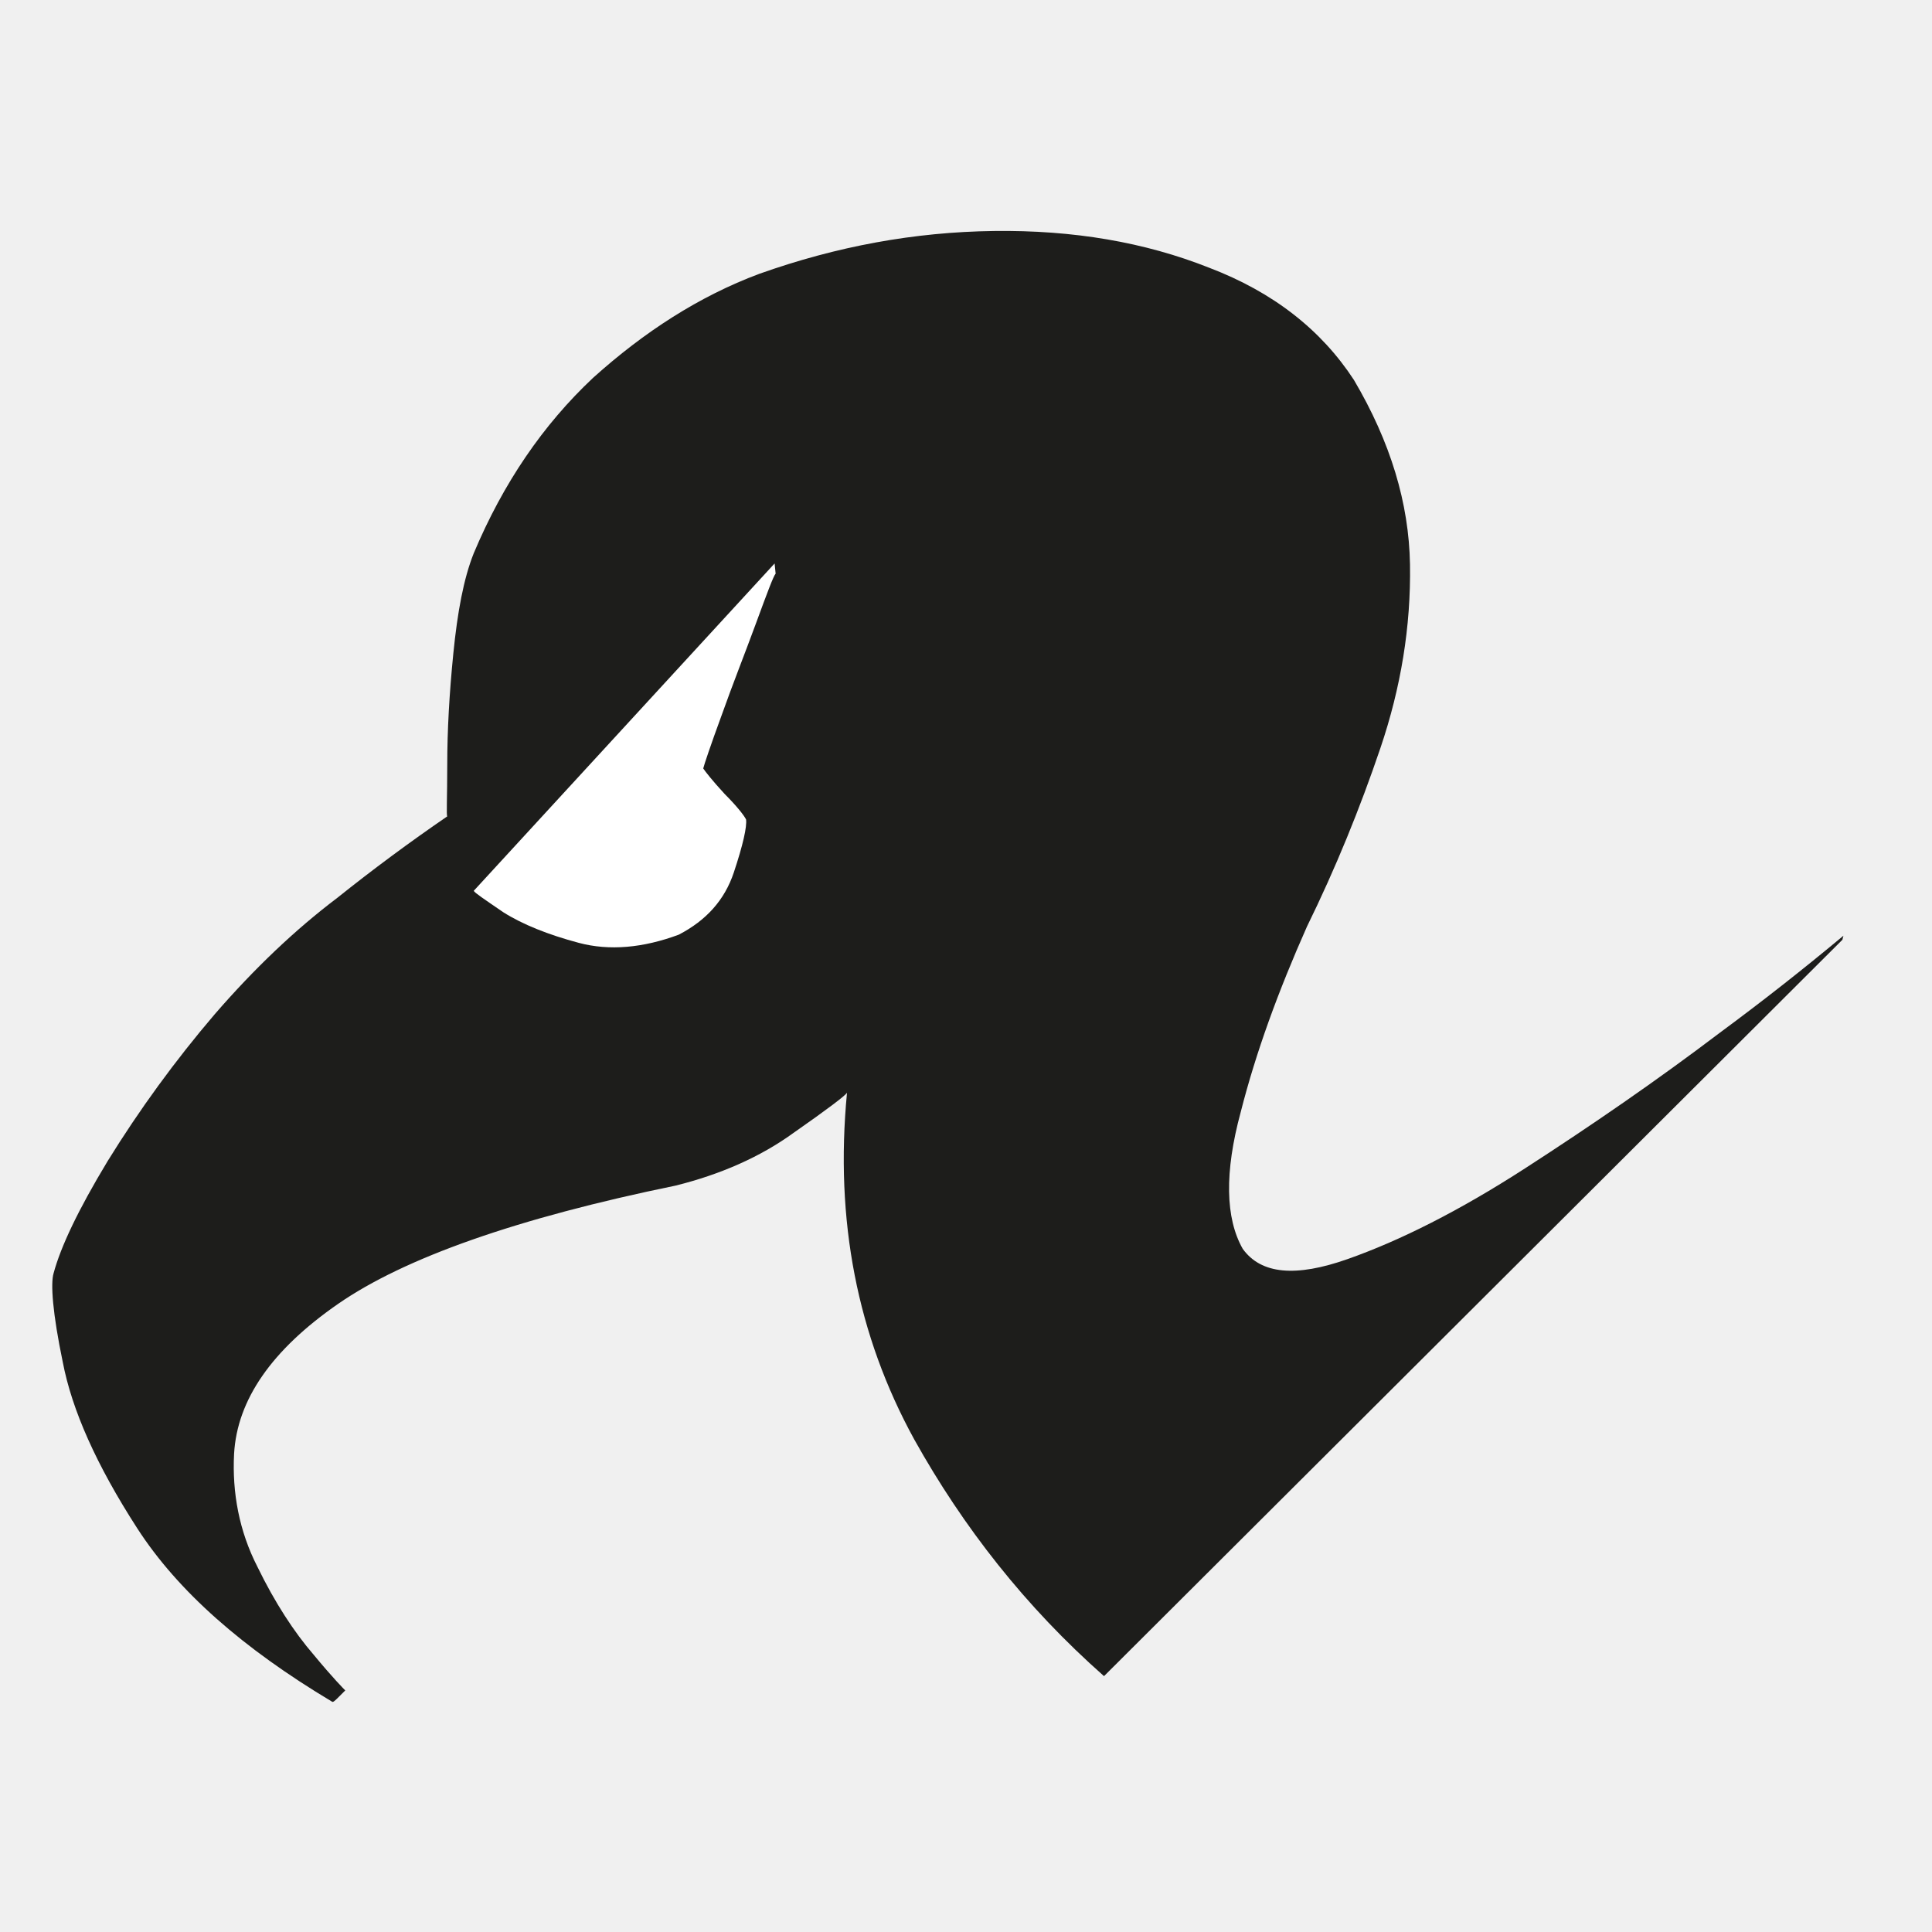
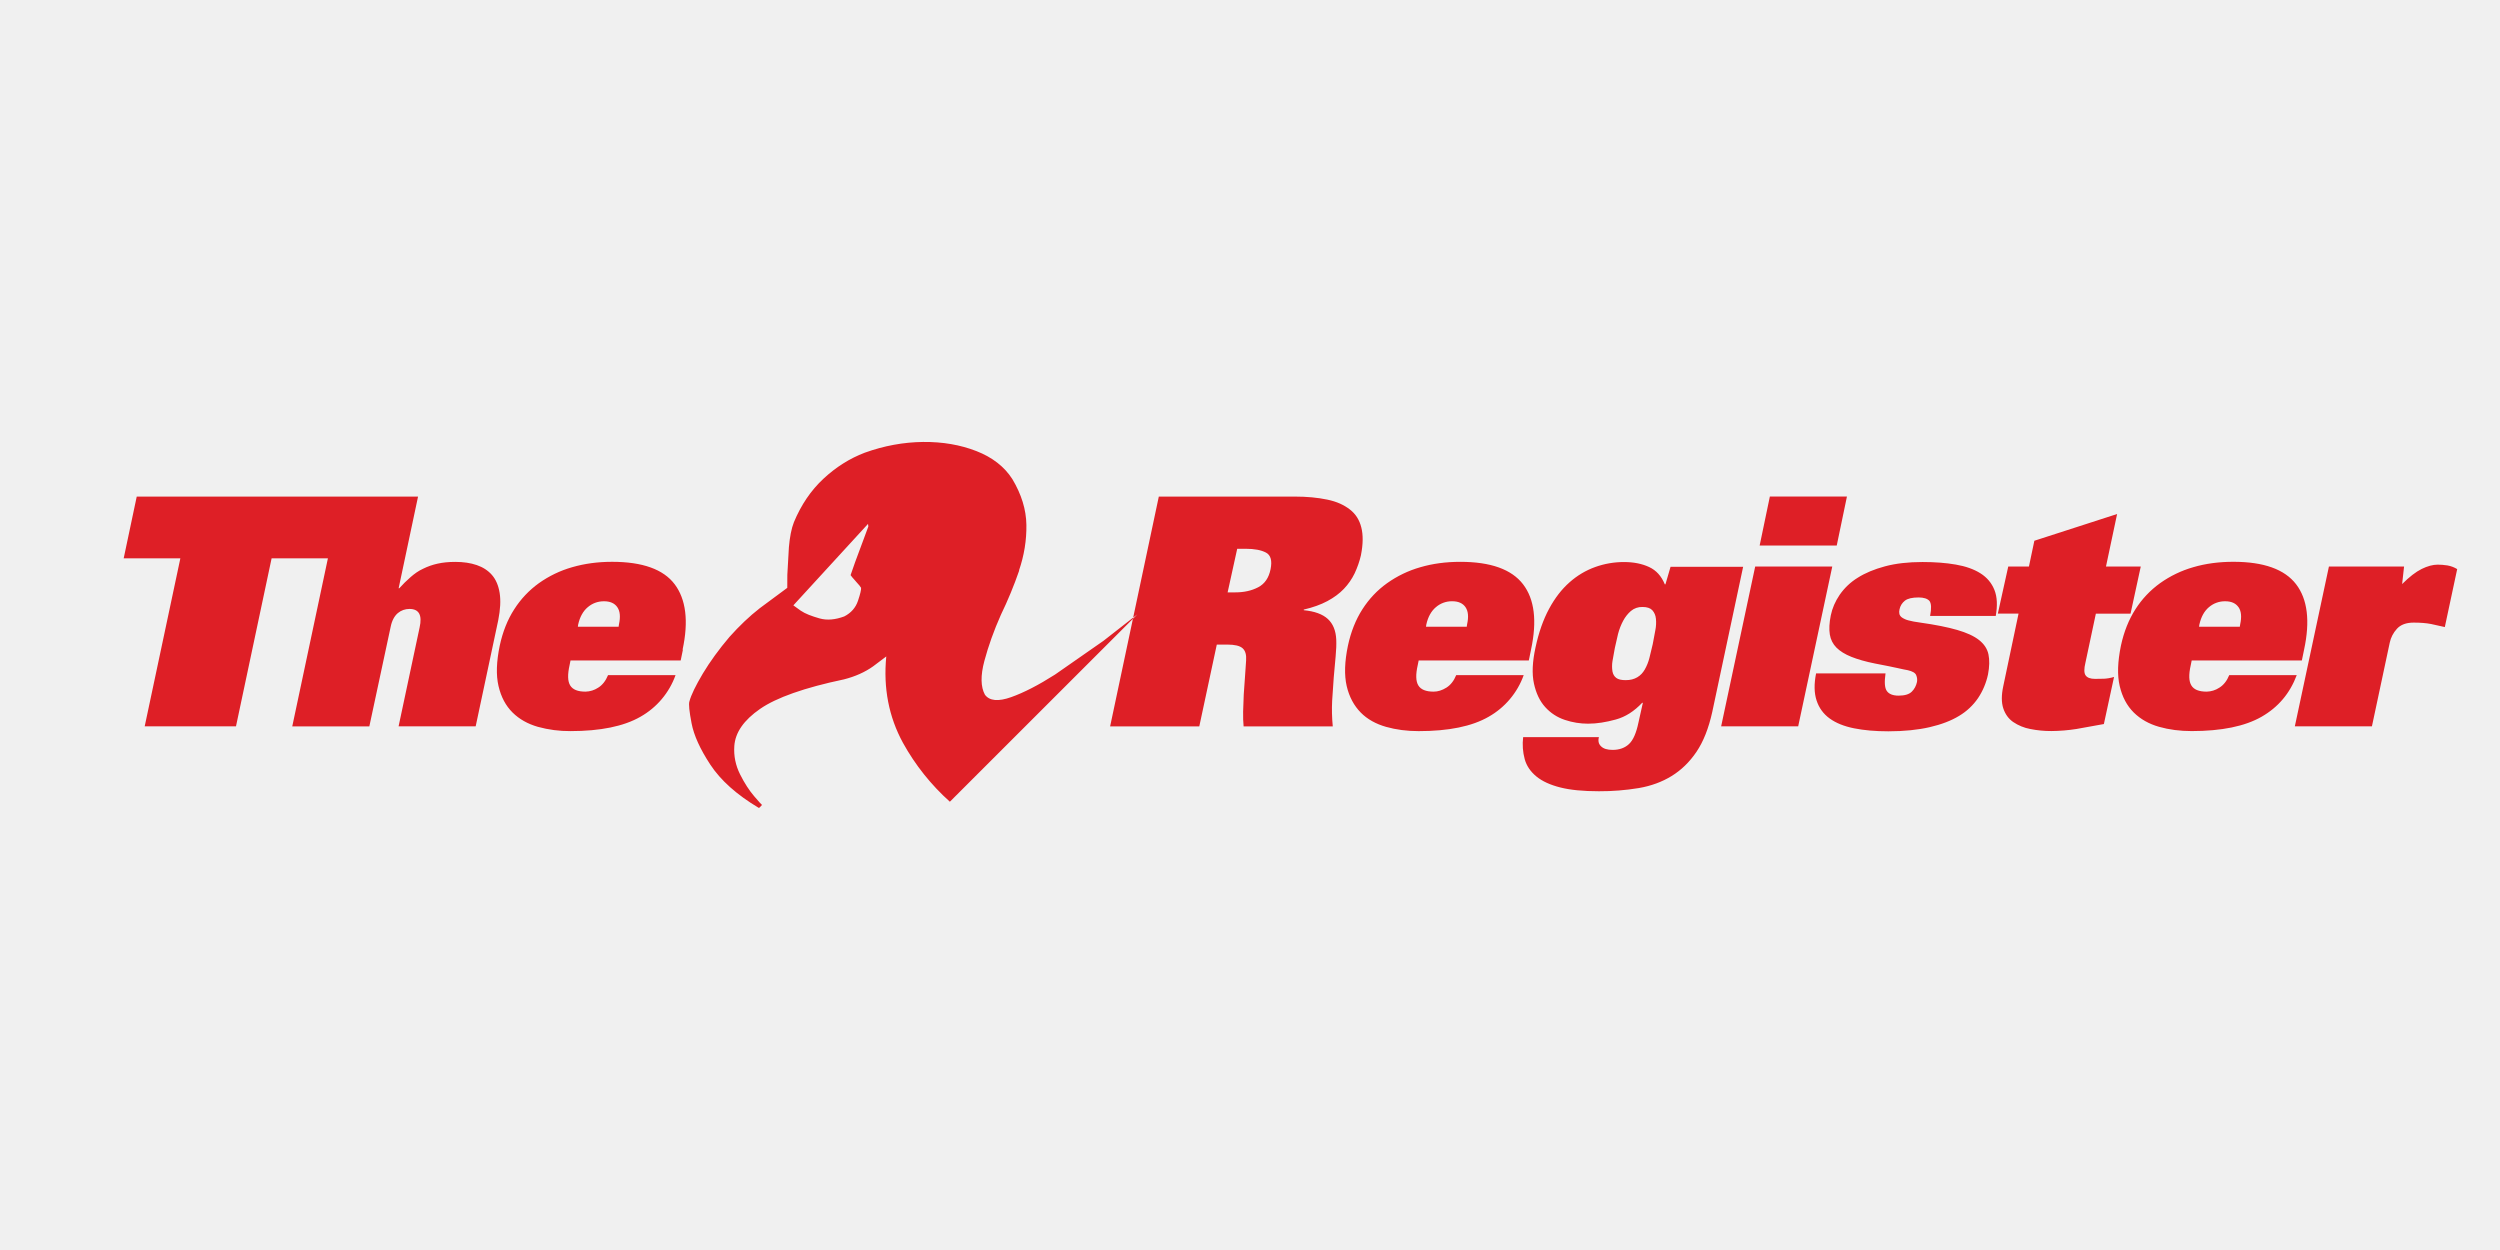
- <svg xmlns="http://www.w3.org/2000/svg" width="180" height="180" version="1.1">
-   <style type="text/css">
- svg {background-color:#fff}
- #eye {fill:#fff}
- #fg {fill:#1d1d1b}
- @media (prefers-color-scheme: dark) {
- svg {background-color:#353535}
- #eye {fill:#1d1d1b}
- #fg {fill:#fff}
- }</style>
-   <path id="fg" d="m 92.598,21.521 c -7.412,0.095 -14.634,1.426 -21.855,3.99 -5.606,2.091 -10.737,5.415 -15.488,9.691 -4.656,4.371 -8.361,9.788 -11.117,16.344 -0.95,2.375 -1.52,5.512 -1.9,9.312 -0.38,3.8 -0.568,7.221 -0.568,10.355 0,3.137 -0.095,4.751 0,4.846 -3.512,2.408 -6.935,4.944 -10.262,7.604 -3.896,2.946 -7.699,6.556 -11.404,10.832 -3.671,4.299 -7.006,8.874 -9.977,13.684 -2.755,4.559 -4.37,7.98 -5.035,10.451 -0.286,0.95 -0.096,3.705 0.855,8.266 0.854,4.466 3.135,9.597 6.936,15.488 3.801,5.89 9.882,11.212 18.148,16.154 0.096,0.094 0.286,-0.095 0.666,-0.475 l 0.57,-0.57 c -0.095,-0.094 -1.14,-1.142 -2.945,-3.326 -1.806,-2.09 -3.611,-4.846 -5.227,-8.172 -1.712,-3.327 -2.375,-6.937 -2.186,-10.549 0.285,-5.035 3.514,-9.69 9.691,-13.967 6.176,-4.276 16.628,-7.98 31.451,-11.021 4.181,-1.044 7.888,-2.661 11.023,-4.941 3.135,-2.186 4.749,-3.42 4.939,-3.705 -1.14,11.877 0.951,22.614 6.271,32.307 4.562,8.171 10.357,15.582 17.674,22.043 l 68.793,-68.604 0.096,-0.379 c -3.742,3.121 -7.576,6.131 -11.496,9.025 -5.891,4.466 -11.973,8.648 -18.15,12.639 -6.176,3.99 -11.685,6.747 -16.531,8.457 -4.846,1.712 -8.078,1.425 -9.789,-0.951 -1.615,-2.851 -1.709,-7.125 -0.189,-12.73 1.426,-5.606 3.515,-11.308 6.176,-17.295 2.661,-5.416 4.942,-11.023 6.842,-16.629 1.9,-5.606 2.85,-11.307 2.756,-17.104 -0.095,-5.701 -1.806,-11.401 -5.227,-17.197 -3.04,-4.656 -7.507,-8.173 -13.492,-10.453 -5.987,-2.375 -12.637,-3.515 -20.049,-3.42 z" />
-   <path id="eye" d="m 72.168,52.496 0.096,0.951 c -0.19,0.189 -0.76,1.71 -1.807,4.561 -1.045,2.851 -2.184,5.703 -3.23,8.648 -1.045,2.85 -1.615,4.56 -1.709,4.939 0.189,0.286 0.855,1.14 1.994,2.375 1.14,1.14 1.807,1.997 1.996,2.377 0.095,0.665 -0.285,2.375 -1.141,4.941 -0.856,2.565 -2.565,4.464 -5.131,5.795 -3.326,1.235 -6.462,1.519 -9.312,0.76 -2.851,-0.76 -5.225,-1.709 -7.031,-2.85 -1.805,-1.236 -2.661,-1.807 -2.756,-1.996 z" />
+ <svg xmlns="http://www.w3.org/2000/svg" width="120" height="60" viewBox="0.155 -0.079 120 60">
+   <path d="M49.067 27.304c.247-.72.366-1.453.355-2.188s-.237-1.466-.674-2.198c-.384-.6-.962-1.047-1.726-1.345s-1.62-.448-2.56-.438-1.876.183-2.8.516c-.717.273-1.378.688-1.98 1.248s-1.073 1.255-1.42 2.09c-.12.305-.197.706-.24 1.198l-.075 1.327-.003.624-1.317.975c-.495.384-.98.847-1.457 1.38-.502.59-.93 1.18-1.277 1.756-.348.585-.564 1.03-.646 1.34-.043.126-.007.474.104 1.052.11.572.406 1.233.9 1.983s1.26 1.44 2.324 2.075c.01.01.04-.01.082-.06l.075-.08c-.018-.01-.147-.15-.38-.423s-.46-.62-.674-1.047-.308-.883-.276-1.356c.043-.65.455-1.244 1.237-1.785s2.128-1.018 4.026-1.417c.538-.137 1.005-.344 1.403-.628l.628-.473c-.147 1.516.122 2.902.8 4.145a10.8 10.8 0 0 0 2.253 2.829l8.998-8.994-1.625 1.27-2.322 1.618c-.793.506-1.496.868-2.113 1.087s-1.037.18-1.256-.118c-.204-.373-.215-.916-.025-1.625s.453-1.45.793-2.213c.337-.696.63-1.406.88-2.13zm-7.83.527c.143.154.226.255.25.305.01.09-.04.3-.15.627s-.33.578-.657.746c-.427.158-.825.2-1.195.093s-.668-.215-.897-.37l-.352-.254 3.584-3.91.015.126-.22.595-.412 1.108-.22.63c.026.043.112.144.252.3zm-25.325-1.11h-2.72l-1.71 8.065H7.1l1.712-8.065h-2.72l.626-2.964h9.81zm8.16 2.963l-1.085 5.102h-3.7l1.01-4.75c.132-.59-.03-.886-.488-.886-.204 0-.4.066-.558.2s-.283.352-.344.657l-1.024 4.782h-3.7l2.34-11.03h3.698l-.932 4.4h.03a6.16 6.16 0 0 1 .55-.542c.183-.158.38-.3.596-.397a3.03 3.03 0 0 1 .695-.244c.25-.056.532-.084.848-.084.387 0 .732.05 1.032.153s.545.262.733.48.31.507.366.863.033.79-.068 1.3zm8.863 1.42l-.107.52h-5.288l-.046.228c-.1.448-.092.77.03.97s.367.298.733.298a1.15 1.15 0 0 0 .612-.191c.204-.127.36-.328.473-.603h3.24a3.74 3.74 0 0 1-1.689 2.001c-.8.458-1.918.687-3.355.687a5.73 5.73 0 0 1-1.566-.205c-.484-.14-.89-.366-1.215-.688s-.55-.743-.673-1.268-.102-1.173.06-1.947c.142-.66.374-1.243.696-1.742a4.56 4.56 0 0 1 1.184-1.252 5.23 5.23 0 0 1 1.59-.764c.6-.174 1.232-.26 1.925-.26 1.456 0 2.46.36 3 1.077s.677 1.764.38 3.14zm-3.148-2.038c-.132-.19-.346-.284-.64-.284s-.555.094-.78.284-.378.465-.46.832l-.015.107h1.956l.016-.107c.08-.367.055-.643-.078-.832zm35.698-2.513c-.072.315-.173.6-.306.886a2.91 2.91 0 0 1-.519.749c-.214.224-.48.42-.795.588s-.692.303-1.13.405v.03c.52.05.905.19 1.155.42s.384.557.405.986c.01.234 0 .505-.03.817l-.09 1-.077 1.13c-.02.398-.01.805.03 1.223h-4.28c-.02-.204-.028-.44-.023-.71l.03-.825.06-.848.053-.78c.02-.275-.036-.47-.17-.588s-.377-.175-.733-.175h-.504l-.84 3.926h-4.28l2.337-11.03h6.527c.59 0 1.1.05 1.558.145s.8.254 1.085.474.46.506.55.863.087.795-.015 1.315zm-4.562-.107c-.23-.123-.557-.184-.986-.184h-.396l-.46 2.093h.366c.42 0 .785-.08 1.1-.245s.513-.453.596-.87c.082-.407.008-.673-.22-.794zm12.722 4.658l-.107.52h-5.287l-.046.228c-.102.448-.092.77.03.97s.367.298.734.298c.204 0 .407-.064.61-.19s.362-.328.474-.603h3.24a3.74 3.74 0 0 1-1.688 2.001c-.8.46-1.917.687-3.354.687-.56 0-1.083-.068-1.566-.205s-.9-.366-1.216-.688-.55-.743-.672-1.268-.102-1.173.06-1.947c.142-.66.374-1.243.694-1.742s.716-.917 1.186-1.252a5.22 5.22 0 0 1 1.589-.764c.59-.174 1.232-.26 1.924-.26 1.457 0 2.462.36 3.012 1.077s.678 1.764.382 3.14zM70.5 29.065c-.133-.19-.345-.284-.643-.284a1.17 1.17 0 0 0-.779.284c-.225.19-.378.465-.46.832l-.015.107h1.956l.015-.107c.082-.367.057-.643-.076-.832zm11.843 5.032c-.174.785-.425 1.42-.756 1.91s-.728.876-1.192 1.162-.99.478-1.582.58a11.45 11.45 0 0 1-1.911.152c-.754 0-1.373-.06-1.857-.183s-.866-.298-1.145-.528-.467-.503-.558-.825a2.77 2.77 0 0 1-.076-1.062h3.637c-.05.184-.015.332.107.445.112.11.295.168.55.168.326 0 .588-.095.788-.282s.348-.528.45-1.017l.214-.962h-.032c-.387.408-.8.675-1.268.803s-.902.2-1.33.2a3.49 3.49 0 0 1-1.115-.182c-.366-.122-.68-.326-.94-.612s-.44-.662-.542-1.13-.077-1.05.076-1.742c.152-.712.37-1.328.65-1.848s.608-.944.986-1.275a3.76 3.76 0 0 1 1.23-.732 4.07 4.07 0 0 1 1.383-.238c.46 0 .858.08 1.2.238s.593.434.756.832h.03l.245-.84h3.484zm-2.705-4.483a.69.69 0 0 0-.174-.405c-.098-.102-.253-.153-.467-.153a.82.82 0 0 0-.557.191c-.148.127-.273.285-.374.473s-.184.4-.246.634l-.153.672-.114.634a1.58 1.58 0 0 0 0 .489c.026.137.087.24.184.313s.247.106.45.106c.223 0 .4-.045.558-.138s.268-.216.36-.374a2.24 2.24 0 0 0 .221-.55l.16-.665.123-.657a1.87 1.87 0 0 0 .03-.572zm8.68-3.506h-3.7l.49-2.353h3.7zm-1.85 8.677H82.77l1.634-7.67h3.7zm9.49-5.3H92.8c.07-.356.06-.596-.03-.718-.1-.112-.275-.168-.52-.168-.306 0-.525.05-.658.153a.7.7 0 0 0-.259.412c-.02.08-.023.156-.008.222s.055.124.122.174a.97.97 0 0 0 .312.139c.144.04.333.075.566.106.723.102 1.315.22 1.772.352s.81.294 1.054.487.394.423.45.688.05.586-.022.962a3.27 3.27 0 0 1-.474 1.131 2.89 2.89 0 0 1-.909.856c-.382.234-.854.414-1.412.543s-1.223.2-1.987.2c-.622 0-1.172-.048-1.652-.145s-.867-.254-1.168-.473-.51-.507-.627-.864-.125-.79-.023-1.298h3.333c-.06.418-.04.697.06.84.102.153.3.228.566.228.295 0 .506-.064.634-.19s.21-.282.25-.465c.02-.112.007-.222-.038-.33s-.18-.186-.404-.237l-.2-.038-.274-.06-.435-.092-.664-.13c-.45-.09-.827-.198-1.132-.32s-.546-.27-.717-.442-.28-.384-.32-.634-.026-.552.046-.91c.07-.346.213-.677.428-.993a2.89 2.89 0 0 1 .863-.817c.36-.23.8-.412 1.315-.55s1.113-.206 1.796-.206c.6 0 1.123.04 1.597.122s.868.22 1.185.42.54.467.673.802.15.754.06 1.253zm6.953-2.368l-.49 2.26h-1.665l-.5 2.352c-.072.296-.07.5.008.61s.227.168.45.168l.427-.007c.153-.006.315-.034.488-.085l-.488 2.26-1.315.237a8.08 8.08 0 0 1-1.206.099 5.01 5.01 0 0 1-1.017-.099 2.16 2.16 0 0 1-.817-.336c-.226-.158-.382-.377-.474-.657s-.092-.634 0-1.062l.733-3.483h-.994l.5-2.26h.993l.26-1.237 3.972-1.283-.534 2.52h1.666zm7.84 3.987l-.107.52h-5.288l-.046.228c-.102.448-.092.77.03.97s.366.298.733.298a1.15 1.15 0 0 0 .612-.191c.204-.127.362-.328.474-.603h3.24c-.327.875-.89 1.543-1.69 2s-1.917.687-3.354.687c-.56 0-1.084-.068-1.566-.205s-.89-.366-1.215-.688-.55-.743-.673-1.268-.1-1.173.06-1.947c.143-.66.375-1.243.696-1.742a4.55 4.55 0 0 1 1.185-1.252 5.21 5.21 0 0 1 1.588-.764c.59-.174 1.233-.26 1.927-.26 1.456 0 2.46.36 3.01 1.077s.68 1.764.384 3.14zm-3.148-2.038c-.132-.19-.346-.284-.64-.284a1.17 1.17 0 0 0-.78.284c-.225.19-.376.465-.458.832l-.016.107h1.956l.017-.107c.08-.367.055-.643-.077-.832zm9.903.954l-.657-.146c-.234-.046-.515-.068-.84-.068-.355 0-.623.1-.802.297s-.292.42-.344.665l-.856 4.018h-3.7l1.636-7.67h3.607l-.093.84c.346-.346.66-.588.94-.726s.538-.206.77-.206c.154 0 .308.013.467.038a1.32 1.32 0 0 1 .466.176z" fill="#de1f26" />
</svg>
